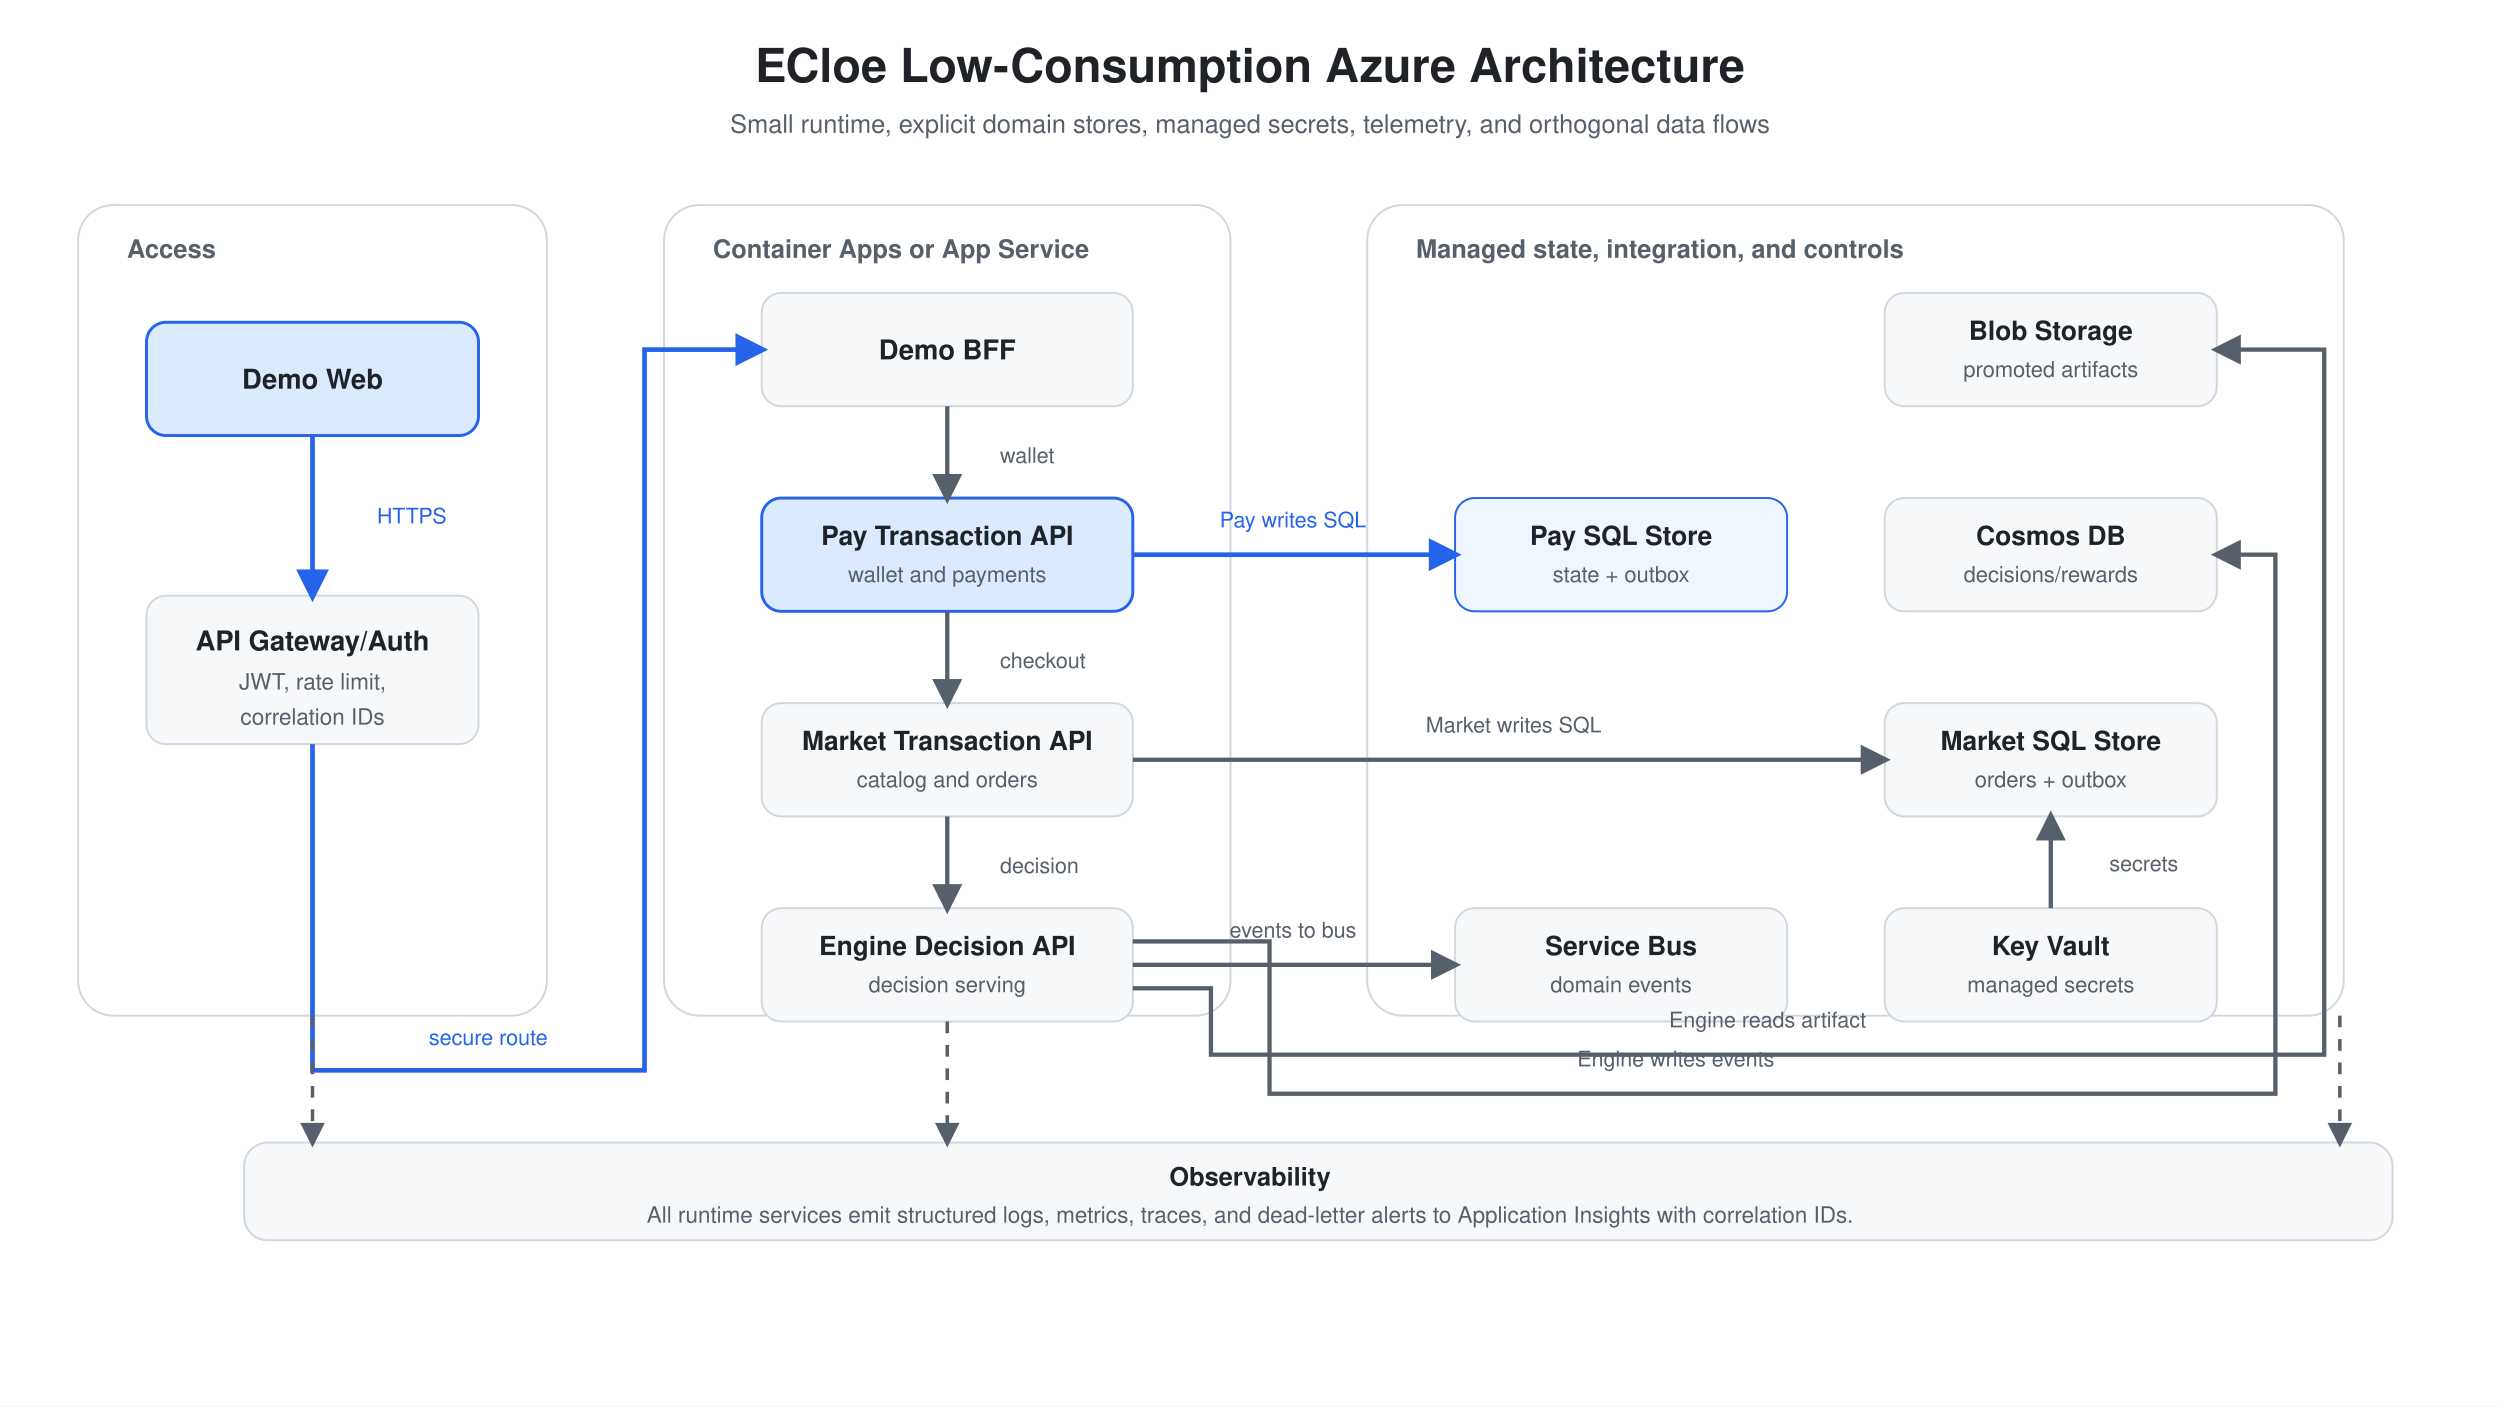
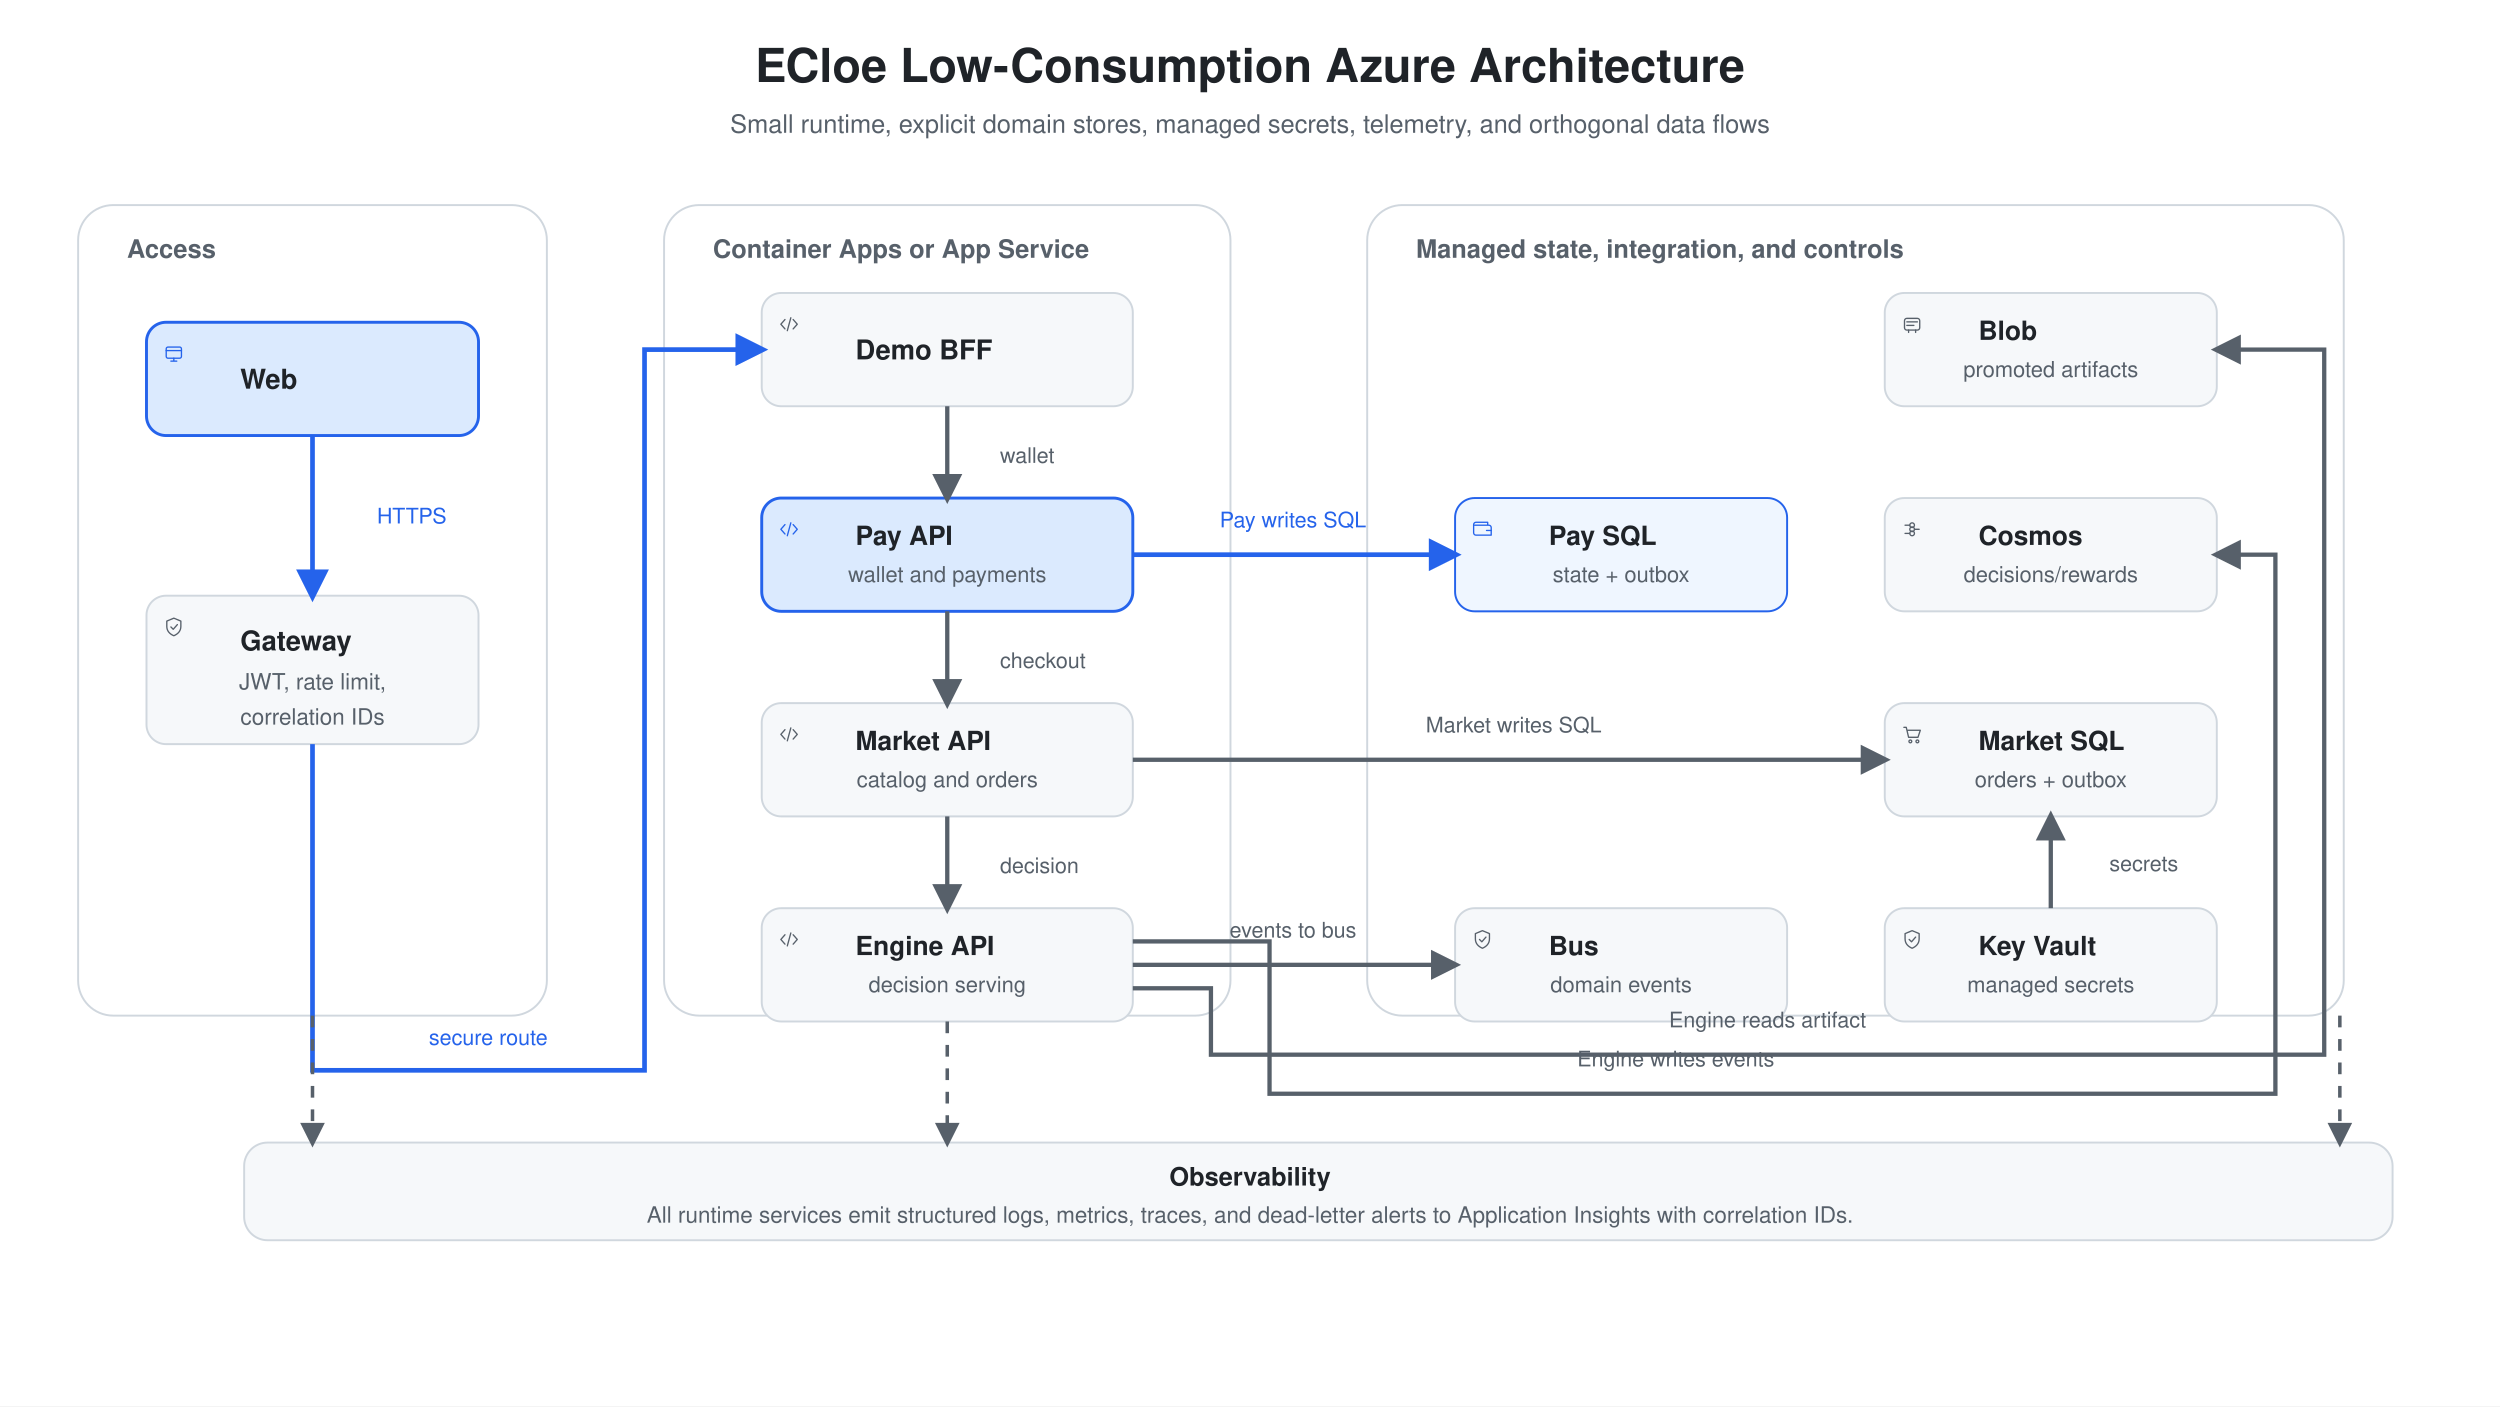
<svg xmlns="http://www.w3.org/2000/svg" viewBox="0 0 1280 720" role="img" aria-labelledby="title desc">
  <defs>
    <marker id="arrow" viewBox="0 0 10 10" refX="8" refY="5" markerWidth="7" markerHeight="7" orient="auto-start-reverse">
      <path d="M 0 0 L 10 5 L 0 10 z" fill="#57606a" />
    </marker>
    <marker id="arrow-blue" viewBox="0 0 10 10" refX="8" refY="5" markerWidth="7" markerHeight="7" orient="auto-start-reverse">
      <path d="M 0 0 L 10 5 L 0 10 z" fill="#2563eb" />
    </marker>
+     <g id="icon-web" fill="none" stroke="currentColor" stroke-width="2.3" stroke-linecap="round" stroke-linejoin="round">
+       <rect x="7" y="9" width="26" height="19" rx="3" />
+       <path d="M7 15h26M15 33h10M20 28v5" />
+     </g>
+     <g id="icon-shield" fill="none" stroke="currentColor" stroke-width="2.3" stroke-linecap="round" stroke-linejoin="round">
+       <path d="M20 5l12 5v9c0 8-5 13-12 16C13 32 8 27 8 19v-9l12-5z" />
+       <path d="M15 20l4 4 7-8" />
+     </g>
+     <g id="icon-api" fill="none" stroke="currentColor" stroke-width="2.3" stroke-linecap="round" stroke-linejoin="round">
+       <path d="M13 12l-7 8 7 8M27 12l7 8-7 8M23 9l-6 22" />
+     </g>
+     <g id="icon-wallet" fill="none" stroke="currentColor" stroke-width="2.3" stroke-linecap="round" stroke-linejoin="round">
+       <path d="M7 13h24a4 4 0 0 1 4 4v13H9a4 4 0 0 1-4-4V12a4 4 0 0 1 4-4h20v5" />
+       <path d="M27 22h8M29 22h1" />
+     </g>
+     <g id="icon-cart" fill="none" stroke="currentColor" stroke-width="2.3" stroke-linecap="round" stroke-linejoin="round">
+       <path d="M6 8h4l4 17h16l4-12H13" />
+       <circle cx="17" cy="32" r="2.4" />
+       <circle cx="29" cy="32" r="2.4" />
+     </g>
+     <g id="icon-decision" fill="none" stroke="currentColor" stroke-width="2.3" stroke-linecap="round" stroke-linejoin="round">
+       <path d="M8 13h8M8 27h8M24 20h8" />
+       <circle cx="20" cy="13" r="4" />
+       <circle cx="20" cy="27" r="4" />
+       <circle cx="20" cy="20" r="4" />
+     </g>
+     <g id="icon-database" fill="none" stroke="currentColor" stroke-width="2.3" stroke-linecap="round" stroke-linejoin="round">
+       <ellipse cx="20" cy="10" rx="12" ry="5" />
+       <path d="M8 10v18c0 3 5 5 12 5s12-2 12-5V10" />
+       <path d="M8 19c0 3 5 5 12 5s12-2 12-5" />
+     </g>
+     <g id="icon-bus" fill="none" stroke="currentColor" stroke-width="2.3" stroke-linecap="round" stroke-linejoin="round">
+       <rect x="7" y="10" width="26" height="20" rx="4" />
+       <path d="M11 16h18M11 22h12" />
+       <path d="M14 34v-4M26 34v-4" />
+     </g>
+     <g id="icon-worker" fill="none" stroke="currentColor" stroke-width="2.3" stroke-linecap="round" stroke-linejoin="round">
+       <circle cx="20" cy="20" r="5" />
+       <path d="M20 6v5M20 29v5M6 20h5M29 20h5M10 10l4 4M26 26l4 4M30 10l-4 4M14 26l-4 4" />
+     </g>
+     <g id="icon-artifact" fill="none" stroke="currentColor" stroke-width="2.3" stroke-linecap="round" stroke-linejoin="round">
+       <path d="M7 12h10l3 4h13v15H7z" />
+       <path d="M15 25h10M20 20v10" />
+     </g>
+     <g id="icon-chart" fill="none" stroke="currentColor" stroke-width="2.3" stroke-linecap="round" stroke-linejoin="round">
+       <path d="M8 31h24" />
+       <rect x="10" y="20" width="5" height="11" rx="1" />
+       <rect x="18" y="14" width="5" height="17" rx="1" />
+       <rect x="26" y="9" width="5" height="22" rx="1" />
+     </g>
+     <g id="icon-doc" fill="none" stroke="currentColor" stroke-width="2.3" stroke-linecap="round" stroke-linejoin="round">
+       <path d="M12 6h12l6 6v22H12z" />
+       <path d="M24 6v8h6M16 20h12M16 26h12" />
+     </g>
+     <g id="icon-eye" fill="none" stroke="currentColor" stroke-width="2.3" stroke-linecap="round" stroke-linejoin="round">
+       <path d="M5 20s6-9 15-9 15 9 15 9-6 9-15 9-15-9-15-9z" />
+       <circle cx="20" cy="20" r="4" />
+     </g>
  </defs>
  <rect width="1280" height="720" fill="#ffffff" />
  <text x="640" y="42" text-anchor="middle" font-family="Segoe UI, Helvetica, Arial, sans-serif" font-size="24" font-weight="700" fill="#1f2328">ECloe Low-Consumption Azure Architecture</text>
  <text x="640" y="68" text-anchor="middle" font-family="Segoe UI, Helvetica, Arial, sans-serif" font-size="13" fill="#57606a">Small runtime, explicit domain stores, managed secrets, telemetry, and orthogonal data flows</text>
  <rect x="40" y="105" width="240" height="415" rx="18" fill="#ffffff" stroke="#d0d7de" />
  <text x="65" y="132" font-family="Segoe UI, Helvetica, Arial, sans-serif" font-size="13" font-weight="700" fill="#57606a">Access</text>
-   <rect x="75" y="165" width="170" height="58" rx="10" fill="#dbeafe" stroke="#2563eb" stroke-width="1.5" />
-   <text x="160" y="199" text-anchor="middle" font-family="Segoe UI, Helvetica, Arial, sans-serif" font-size="14" font-weight="700" fill="#1f2328">Demo Web</text>
-   <rect x="75" y="305" width="170" height="76" rx="10" fill="#f6f8fa" stroke="#d0d7de" />
-   <text x="160" y="333" text-anchor="middle" font-family="Segoe UI, Helvetica, Arial, sans-serif" font-size="14" font-weight="700" fill="#1f2328">API Gateway/Auth</text>
+   <rect x="75" y="165" width="170" height="58" rx="10" fill="#dbeafe" stroke="#2563eb" stroke-width="1.5" data-card="true" />
+   <use href="#icon-web" transform="translate(83 175) scale(0.30)" color="#2563eb" aria-hidden="true" />
+   <text x="123" y="199" text-anchor="start" font-family="Segoe UI, Helvetica, Arial, sans-serif" font-size="14" font-weight="700" fill="#1f2328">Web</text>
+   <rect x="75" y="305" width="170" height="76" rx="10" fill="#f6f8fa" stroke="#d0d7de" data-card="true" />
+   <use href="#icon-shield" transform="translate(83 315) scale(0.30)" color="#57606a" aria-hidden="true" />
+   <text x="123" y="333" text-anchor="start" font-family="Segoe UI, Helvetica, Arial, sans-serif" font-size="14" font-weight="700" fill="#1f2328">Gateway</text>
  <text x="160" y="353" text-anchor="middle" font-family="Segoe UI, Helvetica, Arial, sans-serif" font-size="11.5" fill="#57606a">JWT, rate limit,</text>
  <text x="160" y="371" text-anchor="middle" font-family="Segoe UI, Helvetica, Arial, sans-serif" font-size="11.5" fill="#57606a">correlation IDs</text>
  <line x1="160" y1="223" x2="160" y2="305" stroke="#2563eb" stroke-width="2.4" marker-end="url(#arrow-blue)" />
  <text x="193" y="268" font-family="Segoe UI, Helvetica, Arial, sans-serif" font-size="11" fill="#2563eb">HTTPS</text>
  <rect x="340" y="105" width="290" height="415" rx="18" fill="#ffffff" stroke="#d0d7de" />
  <text x="365" y="132" font-family="Segoe UI, Helvetica, Arial, sans-serif" font-size="13" font-weight="700" fill="#57606a">Container Apps or App Service</text>
-   <rect x="390" y="150" width="190" height="58" rx="10" fill="#f6f8fa" stroke="#d0d7de" />
-   <text x="485" y="184" text-anchor="middle" font-family="Segoe UI, Helvetica, Arial, sans-serif" font-size="14" font-weight="700" fill="#1f2328">Demo BFF</text>
-   <rect x="390" y="255" width="190" height="58" rx="10" fill="#dbeafe" stroke="#2563eb" stroke-width="1.5" />
-   <text x="485" y="279" text-anchor="middle" font-family="Segoe UI, Helvetica, Arial, sans-serif" font-size="13.5" font-weight="700" fill="#1f2328">Pay Transaction API</text>
+   <rect x="390" y="150" width="190" height="58" rx="10" fill="#f6f8fa" stroke="#d0d7de" data-card="true" />
+   <use href="#icon-api" transform="translate(398 160) scale(0.30)" color="#57606a" aria-hidden="true" />
+   <text x="438" y="184" text-anchor="start" font-family="Segoe UI, Helvetica, Arial, sans-serif" font-size="14" font-weight="700" fill="#1f2328">Demo BFF</text>
+   <rect x="390" y="255" width="190" height="58" rx="10" fill="#dbeafe" stroke="#2563eb" stroke-width="1.5" data-card="true" />
+   <use href="#icon-api" transform="translate(398 265) scale(0.30)" color="#2563eb" aria-hidden="true" />
+   <text x="438" y="279" text-anchor="start" font-family="Segoe UI, Helvetica, Arial, sans-serif" font-size="13.5" font-weight="700" fill="#1f2328">Pay API</text>
  <text x="485" y="298" text-anchor="middle" font-family="Segoe UI, Helvetica, Arial, sans-serif" font-size="11.2" fill="#57606a">wallet and payments</text>
-   <rect x="390" y="360" width="190" height="58" rx="10" fill="#f6f8fa" stroke="#d0d7de" />
-   <text x="485" y="384" text-anchor="middle" font-family="Segoe UI, Helvetica, Arial, sans-serif" font-size="13.5" font-weight="700" fill="#1f2328">Market Transaction API</text>
+   <rect x="390" y="360" width="190" height="58" rx="10" fill="#f6f8fa" stroke="#d0d7de" data-card="true" />
+   <use href="#icon-api" transform="translate(398 370) scale(0.30)" color="#57606a" aria-hidden="true" />
+   <text x="438" y="384" text-anchor="start" font-family="Segoe UI, Helvetica, Arial, sans-serif" font-size="13.5" font-weight="700" fill="#1f2328">Market API</text>
  <text x="485" y="403" text-anchor="middle" font-family="Segoe UI, Helvetica, Arial, sans-serif" font-size="11.2" fill="#57606a">catalog and orders</text>
-   <rect x="390" y="465" width="190" height="58" rx="10" fill="#f6f8fa" stroke="#d0d7de" />
-   <text x="485" y="489" text-anchor="middle" font-family="Segoe UI, Helvetica, Arial, sans-serif" font-size="13.5" font-weight="700" fill="#1f2328">Engine Decision API</text>
+   <rect x="390" y="465" width="190" height="58" rx="10" fill="#f6f8fa" stroke="#d0d7de" data-card="true" />
+   <use href="#icon-api" transform="translate(398 475) scale(0.30)" color="#57606a" aria-hidden="true" />
+   <text x="438" y="489" text-anchor="start" font-family="Segoe UI, Helvetica, Arial, sans-serif" font-size="13.5" font-weight="700" fill="#1f2328">Engine API</text>
  <text x="485" y="508" text-anchor="middle" font-family="Segoe UI, Helvetica, Arial, sans-serif" font-size="11.2" fill="#57606a">decision serving</text>
  <polyline points="160,381 160,548 330,548 330,179 390,179" fill="none" stroke="#2563eb" stroke-width="2.4" marker-end="url(#arrow-blue)" />
  <text x="250" y="535" text-anchor="middle" font-family="Segoe UI, Helvetica, Arial, sans-serif" font-size="11" fill="#2563eb">secure route</text>
  <line x1="485" y1="208" x2="485" y2="255" stroke="#57606a" stroke-width="2.2" marker-end="url(#arrow)" />
  <text x="512" y="237" font-family="Segoe UI, Helvetica, Arial, sans-serif" font-size="11" fill="#57606a">wallet</text>
  <line x1="485" y1="313" x2="485" y2="360" stroke="#57606a" stroke-width="2.2" marker-end="url(#arrow)" />
  <text x="512" y="342" font-family="Segoe UI, Helvetica, Arial, sans-serif" font-size="11" fill="#57606a">checkout</text>
  <line x1="485" y1="418" x2="485" y2="465" stroke="#57606a" stroke-width="2.2" marker-end="url(#arrow)" />
  <text x="512" y="447" font-family="Segoe UI, Helvetica, Arial, sans-serif" font-size="11" fill="#57606a">decision</text>
  <rect x="700" y="105" width="500" height="415" rx="18" fill="#ffffff" stroke="#d0d7de" />
  <text x="725" y="132" font-family="Segoe UI, Helvetica, Arial, sans-serif" font-size="13" font-weight="700" fill="#57606a">Managed state, integration, and controls</text>
-   <rect x="745" y="255" width="170" height="58" rx="10" fill="#eff6ff" stroke="#2563eb" />
-   <text x="830" y="279" text-anchor="middle" font-family="Segoe UI, Helvetica, Arial, sans-serif" font-size="13.5" font-weight="700" fill="#1f2328">Pay SQL Store</text>
+   <rect x="745" y="255" width="170" height="58" rx="10" fill="#eff6ff" stroke="#2563eb" data-card="true" />
+   <use href="#icon-wallet" transform="translate(753 265) scale(0.30)" color="#2563eb" aria-hidden="true" />
+   <text x="793" y="279" text-anchor="start" font-family="Segoe UI, Helvetica, Arial, sans-serif" font-size="13.5" font-weight="700" fill="#1f2328">Pay SQL</text>
  <text x="830" y="298" text-anchor="middle" font-family="Segoe UI, Helvetica, Arial, sans-serif" font-size="11.2" fill="#57606a">state + outbox</text>
-   <rect x="965" y="360" width="170" height="58" rx="10" fill="#f6f8fa" stroke="#d0d7de" />
-   <text x="1050" y="384" text-anchor="middle" font-family="Segoe UI, Helvetica, Arial, sans-serif" font-size="13.5" font-weight="700" fill="#1f2328">Market SQL Store</text>
+   <rect x="965" y="360" width="170" height="58" rx="10" fill="#f6f8fa" stroke="#d0d7de" data-card="true" />
+   <use href="#icon-cart" transform="translate(973 370) scale(0.30)" color="#57606a" aria-hidden="true" />
+   <text x="1013" y="384" text-anchor="start" font-family="Segoe UI, Helvetica, Arial, sans-serif" font-size="13.5" font-weight="700" fill="#1f2328">Market SQL</text>
  <text x="1050" y="403" text-anchor="middle" font-family="Segoe UI, Helvetica, Arial, sans-serif" font-size="11.2" fill="#57606a">orders + outbox</text>
-   <rect x="965" y="255" width="170" height="58" rx="10" fill="#f6f8fa" stroke="#d0d7de" />
-   <text x="1050" y="279" text-anchor="middle" font-family="Segoe UI, Helvetica, Arial, sans-serif" font-size="13.5" font-weight="700" fill="#1f2328">Cosmos DB</text>
+   <rect x="965" y="255" width="170" height="58" rx="10" fill="#f6f8fa" stroke="#d0d7de" data-card="true" />
+   <use href="#icon-decision" transform="translate(973 265) scale(0.30)" color="#57606a" aria-hidden="true" />
+   <text x="1013" y="279" text-anchor="start" font-family="Segoe UI, Helvetica, Arial, sans-serif" font-size="13.5" font-weight="700" fill="#1f2328">Cosmos</text>
  <text x="1050" y="298" text-anchor="middle" font-family="Segoe UI, Helvetica, Arial, sans-serif" font-size="11.2" fill="#57606a">decisions/rewards</text>
-   <rect x="965" y="150" width="170" height="58" rx="10" fill="#f6f8fa" stroke="#d0d7de" />
-   <text x="1050" y="174" text-anchor="middle" font-family="Segoe UI, Helvetica, Arial, sans-serif" font-size="13.5" font-weight="700" fill="#1f2328">Blob Storage</text>
+   <rect x="965" y="150" width="170" height="58" rx="10" fill="#f6f8fa" stroke="#d0d7de" data-card="true" />
+   <use href="#icon-bus" transform="translate(973 160) scale(0.30)" color="#57606a" aria-hidden="true" />
+   <text x="1013" y="174" text-anchor="start" font-family="Segoe UI, Helvetica, Arial, sans-serif" font-size="13.5" font-weight="700" fill="#1f2328">Blob</text>
  <text x="1050" y="193" text-anchor="middle" font-family="Segoe UI, Helvetica, Arial, sans-serif" font-size="11.2" fill="#57606a">promoted artifacts</text>
-   <rect x="745" y="465" width="170" height="58" rx="10" fill="#f6f8fa" stroke="#d0d7de" />
-   <text x="830" y="489" text-anchor="middle" font-family="Segoe UI, Helvetica, Arial, sans-serif" font-size="13.5" font-weight="700" fill="#1f2328">Service Bus</text>
+   <rect x="745" y="465" width="170" height="58" rx="10" fill="#f6f8fa" stroke="#d0d7de" data-card="true" />
+   <use href="#icon-shield" transform="translate(753 475) scale(0.30)" color="#57606a" aria-hidden="true" />
+   <text x="793" y="489" text-anchor="start" font-family="Segoe UI, Helvetica, Arial, sans-serif" font-size="13.5" font-weight="700" fill="#1f2328">Bus</text>
  <text x="830" y="508" text-anchor="middle" font-family="Segoe UI, Helvetica, Arial, sans-serif" font-size="11.2" fill="#57606a">domain events</text>
-   <rect x="965" y="465" width="170" height="58" rx="10" fill="#f6f8fa" stroke="#d0d7de" />
-   <text x="1050" y="489" text-anchor="middle" font-family="Segoe UI, Helvetica, Arial, sans-serif" font-size="13.5" font-weight="700" fill="#1f2328">Key Vault</text>
+   <rect x="965" y="465" width="170" height="58" rx="10" fill="#f6f8fa" stroke="#d0d7de" data-card="true" />
+   <use href="#icon-shield" transform="translate(973 475) scale(0.30)" color="#57606a" aria-hidden="true" />
+   <text x="1013" y="489" text-anchor="start" font-family="Segoe UI, Helvetica, Arial, sans-serif" font-size="13.5" font-weight="700" fill="#1f2328">Key Vault</text>
  <text x="1050" y="508" text-anchor="middle" font-family="Segoe UI, Helvetica, Arial, sans-serif" font-size="11.2" fill="#57606a">managed secrets</text>
  <line x1="580" y1="284" x2="745" y2="284" stroke="#2563eb" stroke-width="2.4" marker-end="url(#arrow-blue)" />
  <text x="662" y="270" text-anchor="middle" font-family="Segoe UI, Helvetica, Arial, sans-serif" font-size="11" fill="#2563eb">Pay writes SQL</text>
  <polyline points="580,389 675,389 675,389 965,389" fill="none" stroke="#57606a" stroke-width="2.2" marker-end="url(#arrow)" />
  <text x="775" y="375" text-anchor="middle" font-family="Segoe UI, Helvetica, Arial, sans-serif" font-size="11" fill="#57606a">Market writes SQL</text>
  <line x1="580" y1="494" x2="745" y2="494" stroke="#57606a" stroke-width="2.2" marker-end="url(#arrow)" />
  <text x="662" y="480" text-anchor="middle" font-family="Segoe UI, Helvetica, Arial, sans-serif" font-size="11" fill="#57606a">events to bus</text>
  <polyline points="580,482 650,482 650,560 1165,560 1165,284 1135,284" fill="none" stroke="#57606a" stroke-width="2.2" marker-end="url(#arrow)" />
  <text x="858" y="546" text-anchor="middle" font-family="Segoe UI, Helvetica, Arial, sans-serif" font-size="11" fill="#57606a">Engine writes events</text>
  <polyline points="580,506 620,506 620,540 1190,540 1190,179 1135,179" fill="none" stroke="#57606a" stroke-width="2.2" marker-end="url(#arrow)" />
  <text x="905" y="526" text-anchor="middle" font-family="Segoe UI, Helvetica, Arial, sans-serif" font-size="11" fill="#57606a">Engine reads artifact</text>
  <line x1="1050" y1="465" x2="1050" y2="418" stroke="#57606a" stroke-width="2.2" marker-end="url(#arrow)" />
  <text x="1080" y="446" font-family="Segoe UI, Helvetica, Arial, sans-serif" font-size="11" fill="#57606a">secrets</text>
  <rect x="125" y="585" width="1100" height="50" rx="12" fill="#f6f8fa" stroke="#d0d7de" />
  <text x="640" y="607" text-anchor="middle" font-family="Segoe UI, Helvetica, Arial, sans-serif" font-size="13" font-weight="700" fill="#1f2328">Observability</text>
  <text x="640" y="626" text-anchor="middle" font-family="Segoe UI, Helvetica, Arial, sans-serif" font-size="11.5" fill="#57606a">All runtime services emit structured logs, metrics, traces, and dead-letter alerts to Application Insights with correlation IDs.</text>
  <line x1="160" y1="520" x2="160" y2="585" stroke="#57606a" stroke-width="1.8" stroke-dasharray="6 6" marker-end="url(#arrow)" />
  <line x1="485" y1="523" x2="485" y2="585" stroke="#57606a" stroke-width="1.8" stroke-dasharray="6 6" marker-end="url(#arrow)" />
  <line x1="1198" y1="520" x2="1198" y2="585" stroke="#57606a" stroke-width="1.8" stroke-dasharray="6 6" marker-end="url(#arrow)" />
</svg>
